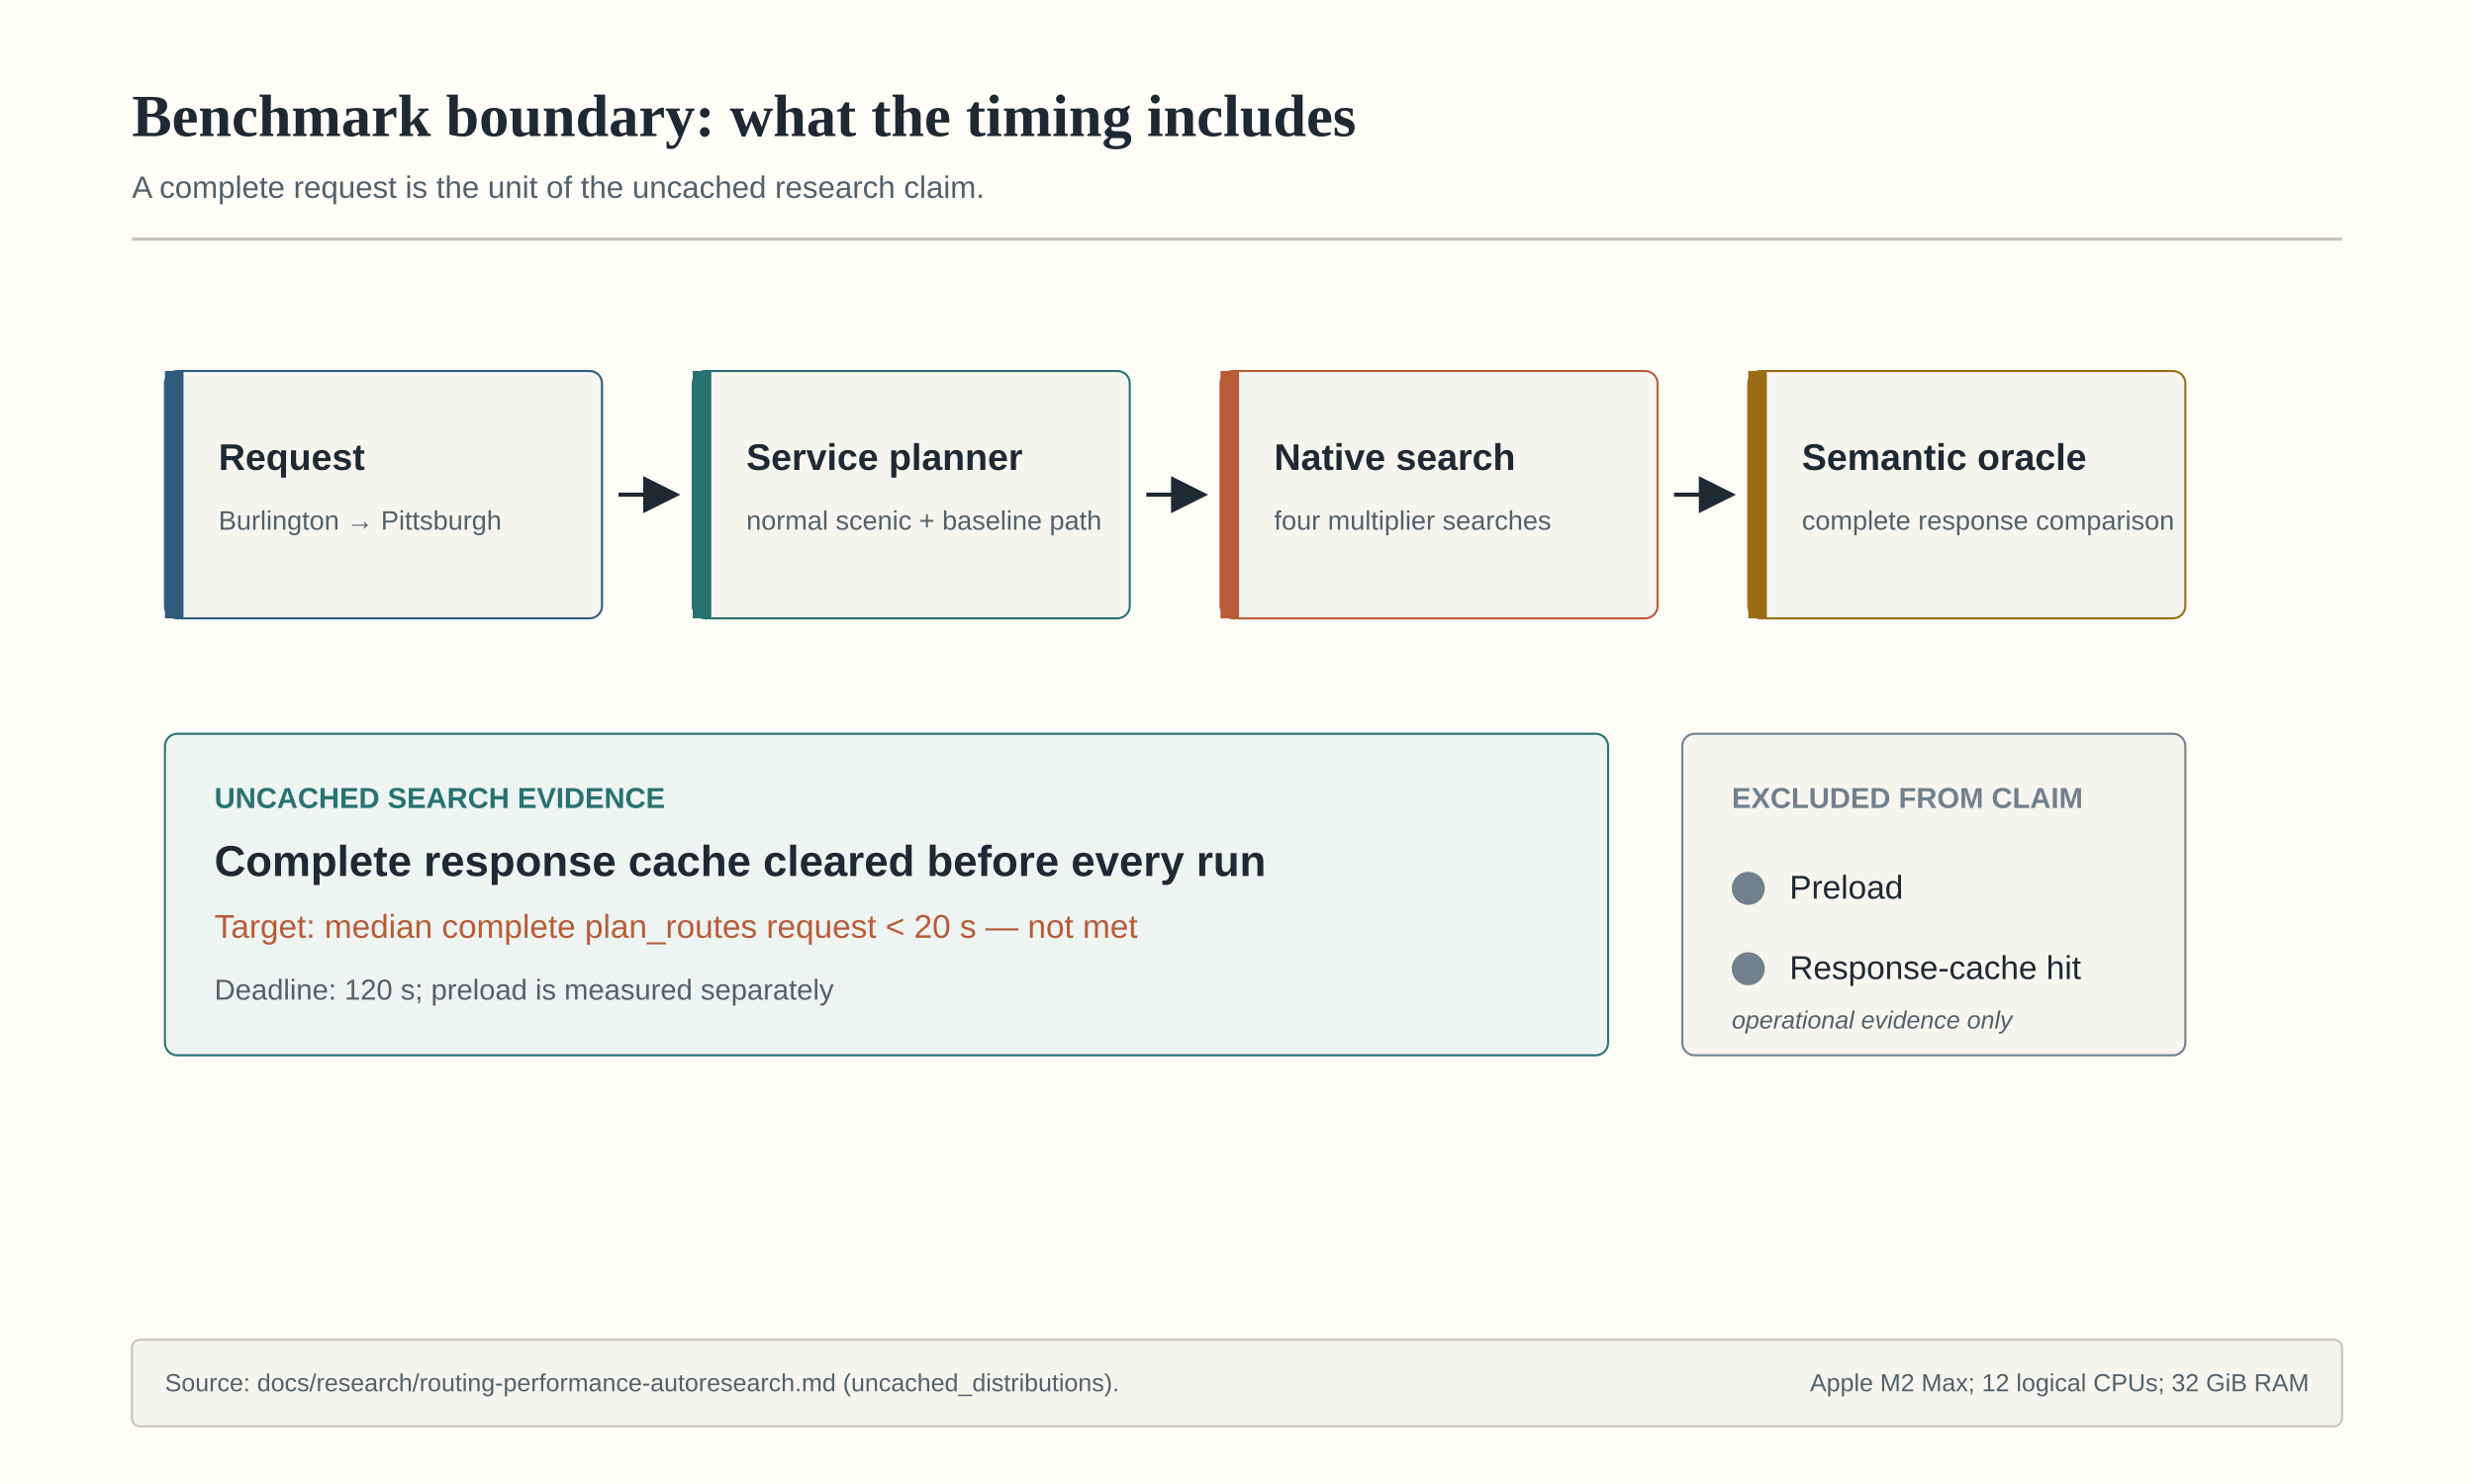
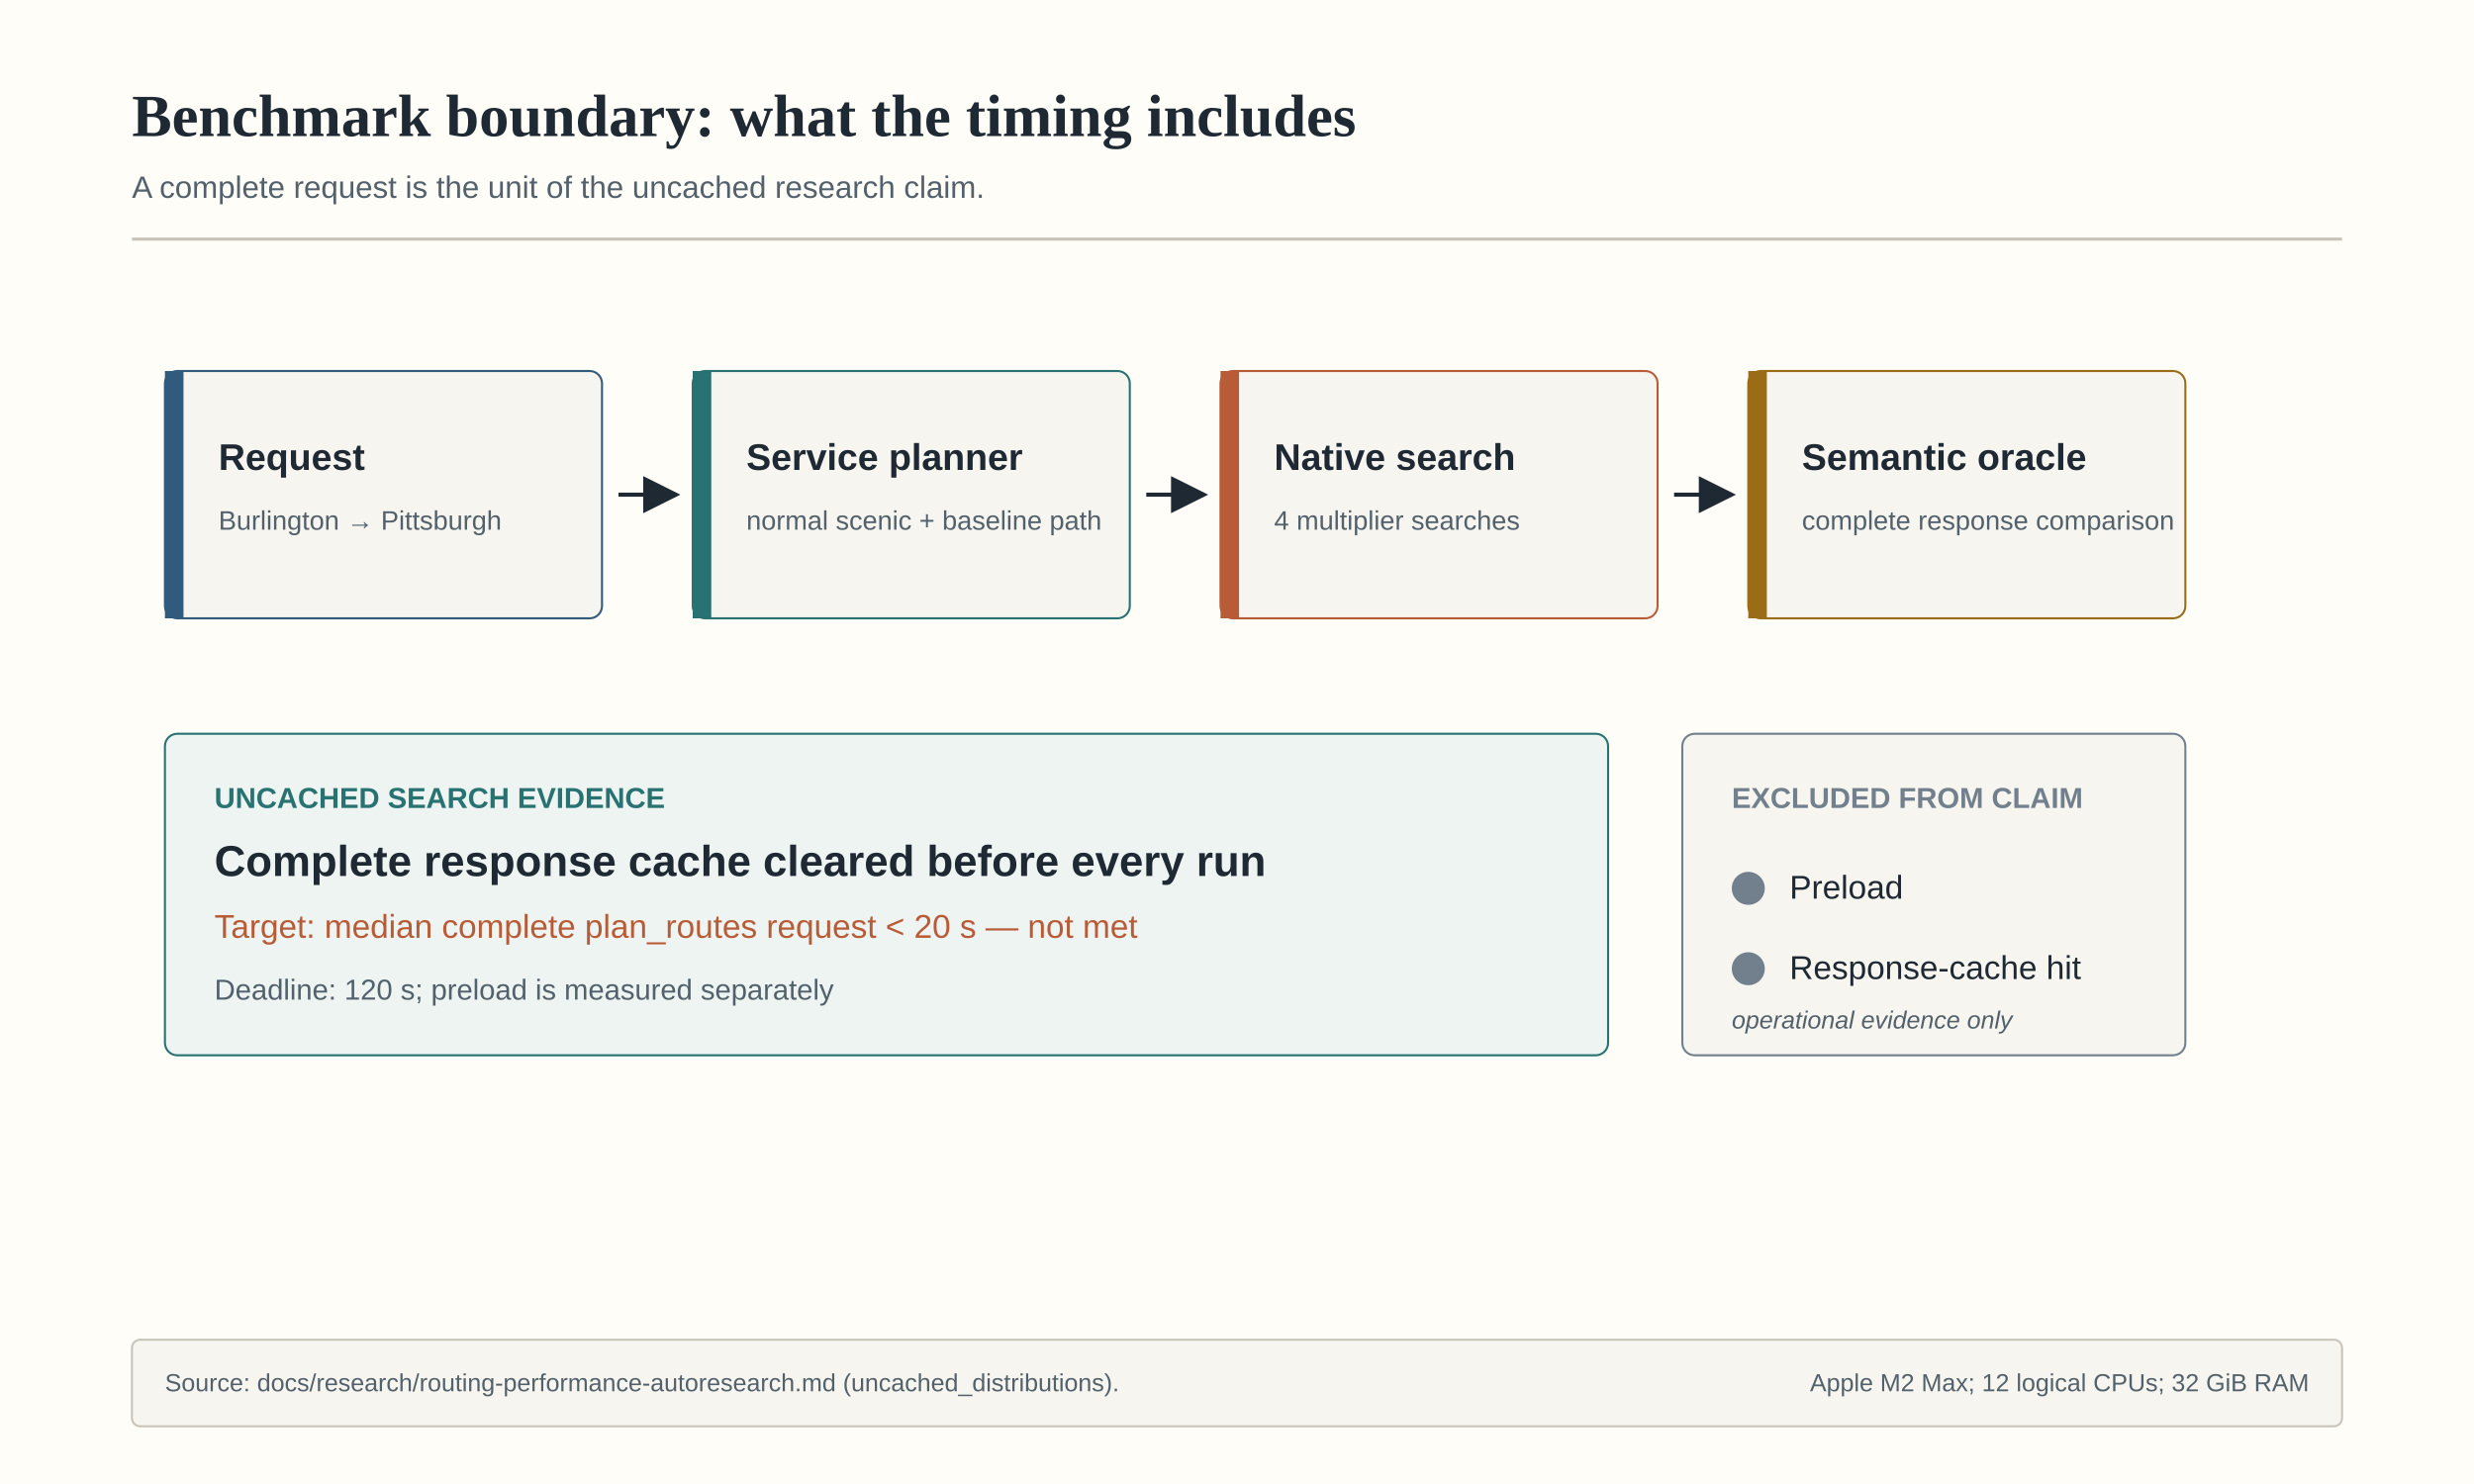
<svg xmlns="http://www.w3.org/2000/svg" width="1200" height="720" viewBox="0 0 1200 720" role="img" aria-labelledby="system-boundary-title system-boundary-desc">
  <defs>
    <pattern id="diagonal-hatch" width="8" height="8" patternUnits="userSpaceOnUse" patternTransform="rotate(45)">
      <line x1="0" y1="0" x2="0" y2="8" stroke="#1f2933" stroke-width="2" />
    </pattern>
    <marker id="arrow" markerWidth="9" markerHeight="9" refX="8" refY="4.5" orient="auto">
      <path d="M0,0 L9,4.5 L0,9 z" fill="#1f2933" />
    </marker>
  </defs>
  <rect x="0.0" y="0.0" width="1200.0" height="720.0" rx="0.0" fill="#fffdf8" stroke="none" />
  <g aria-label="Research figure">
    <text x="64.0" y="66.0" text-anchor="start" style="font-family:Georgia, 'Times New Roman', serif;font-size:29px;font-weight:bold;fill:#1f2933;">Benchmark boundary: what the timing includes</text>
    <text x="64.0" y="96.0" text-anchor="start" style="font-family:Arial, Helvetica, sans-serif;font-size:15px;font-weight:normal;fill:#52616b;">A complete request is the unit of the uncached research claim.</text>
    <line x1="64.0" y1="116.0" x2="1136.0" y2="116.0" stroke="#c8c4ba" stroke-width="1.5" />
    <rect x="80.0" y="180.0" width="212.0" height="120.0" rx="6.0" fill="#f7f5ef" stroke="#315b7d" />
    <rect x="80.0" y="180.0" width="9.0" height="120.0" rx="0.0" fill="#315b7d" stroke="none" />
    <text x="106.0" y="228.0" text-anchor="start" style="font-family:Arial, Helvetica, sans-serif;font-size:18px;font-weight:bold;fill:#1f2933;">Request</text>
    <text x="106.0" y="257.0" text-anchor="start" style="font-family:Arial, Helvetica, sans-serif;font-size:13px;font-weight:normal;fill:#52616b;">Burlington → Pittsburgh</text>
    <rect x="336.0" y="180.0" width="212.0" height="120.0" rx="6.0" fill="#f7f5ef" stroke="#287271" />
    <rect x="336.0" y="180.0" width="9.0" height="120.0" rx="0.0" fill="#287271" stroke="none" />
    <text x="362.0" y="228.0" text-anchor="start" style="font-family:Arial, Helvetica, sans-serif;font-size:18px;font-weight:bold;fill:#1f2933;">Service planner</text>
    <text x="362.0" y="257.0" text-anchor="start" style="font-family:Arial, Helvetica, sans-serif;font-size:13px;font-weight:normal;fill:#52616b;">normal scenic + baseline path</text>
    <rect x="592.0" y="180.0" width="212.0" height="120.0" rx="6.0" fill="#f7f5ef" stroke="#b85c38" />
    <rect x="592.0" y="180.0" width="9.0" height="120.0" rx="0.0" fill="#b85c38" stroke="none" />
    <text x="618.0" y="228.0" text-anchor="start" style="font-family:Arial, Helvetica, sans-serif;font-size:18px;font-weight:bold;fill:#1f2933;">Native search</text>
-     <text x="618.0" y="257.0" text-anchor="start" style="font-family:Arial, Helvetica, sans-serif;font-size:13px;font-weight:normal;fill:#52616b;">four multiplier searches</text>
+     <text x="618.0" y="257.0" text-anchor="start" style="font-family:Arial, Helvetica, sans-serif;font-size:13px;font-weight:normal;fill:#52616b;">4 multiplier searches</text>
    <rect x="848.0" y="180.0" width="212.0" height="120.0" rx="6.0" fill="#f7f5ef" stroke="#9b6c16" />
    <rect x="848.0" y="180.0" width="9.0" height="120.0" rx="0.0" fill="#9b6c16" stroke="none" />
    <text x="874.0" y="228.0" text-anchor="start" style="font-family:Arial, Helvetica, sans-serif;font-size:18px;font-weight:bold;fill:#1f2933;">Semantic oracle</text>
    <text x="874.0" y="257.0" text-anchor="start" style="font-family:Arial, Helvetica, sans-serif;font-size:13px;font-weight:normal;fill:#52616b;">complete response comparison</text>
    <line x1="300.0" y1="240.0" x2="328.0" y2="240.0" stroke="#1f2933" stroke-width="2.0" marker-end="url(#arrow)" />
    <line x1="556.0" y1="240.0" x2="584.0" y2="240.0" stroke="#1f2933" stroke-width="2.0" marker-end="url(#arrow)" />
    <line x1="812.0" y1="240.0" x2="840.0" y2="240.0" stroke="#1f2933" stroke-width="2.0" marker-end="url(#arrow)" />
    <rect x="80.0" y="356.0" width="700.0" height="156.0" rx="6.0" fill="#eef4f2" stroke="#287271" />
    <text x="104.0" y="392.0" text-anchor="start" style="font-family:Arial, Helvetica, sans-serif;font-size:14px;font-weight:bold;fill:#287271;">UNCACHED SEARCH EVIDENCE</text>
    <text x="104.0" y="425.0" text-anchor="start" style="font-family:Arial, Helvetica, sans-serif;font-size:21px;font-weight:bold;fill:#1f2933;">Complete response cache cleared before every run</text>
    <text x="104.0" y="455.0" text-anchor="start" style="font-family:Arial, Helvetica, sans-serif;font-size:16px;font-weight:normal;fill:#b85c38;">Target: median complete plan_routes request &lt; 20 s — not met</text>
    <text x="104.0" y="485.0" text-anchor="start" style="font-family:Arial, Helvetica, sans-serif;font-size:14px;font-weight:normal;fill:#52616b;">Deadline: 120 s; preload is measured separately</text>
    <rect x="816.0" y="356.0" width="244.0" height="156.0" rx="6.0" fill="#f7f5ef" stroke="#71808c" />
    <text x="840.0" y="392.0" text-anchor="start" style="font-family:Arial, Helvetica, sans-serif;font-size:14px;font-weight:bold;fill:#71808c;">EXCLUDED FROM CLAIM</text>
    <circle cx="848.0" cy="431.0" r="8.0" fill="#71808c" stroke="none" />
    <text x="868.0" y="436.0" text-anchor="start" style="font-family:Arial, Helvetica, sans-serif;font-size:16px;font-weight:normal;fill:#1f2933;">Preload</text>
    <circle cx="848.0" cy="470.0" r="8.0" fill="#71808c" stroke="none" stroke-dasharray="2 2" />
    <text x="868.0" y="475.0" text-anchor="start" style="font-family:Arial, Helvetica, sans-serif;font-size:16px;font-weight:normal;fill:#1f2933;">Response-cache hit</text>
    <text x="840.0" y="499.0" text-anchor="start" style="font-family:Arial, Helvetica, sans-serif;font-size:12px;font-weight:normal;fill:#52616b;font-style:italic;">operational evidence only</text>
    <rect x="64.0" y="650.0" width="1072.0" height="42.0" rx="4.0" fill="#f7f5ef" stroke="#c8c4ba" />
    <text x="80.0" y="675.0" text-anchor="start" style="font-family:Arial, Helvetica, sans-serif;font-size:12px;font-weight:normal;fill:#52616b;">Source: docs/research/routing-performance-autoresearch.md (uncached_distributions).</text>
    <text x="1120.0" y="675.0" text-anchor="end" style="font-family:Arial, Helvetica, sans-serif;font-size:12px;font-weight:normal;fill:#52616b;">Apple M2 Max; 12 logical CPUs; 32 GiB RAM</text>
  </g>
</svg>
